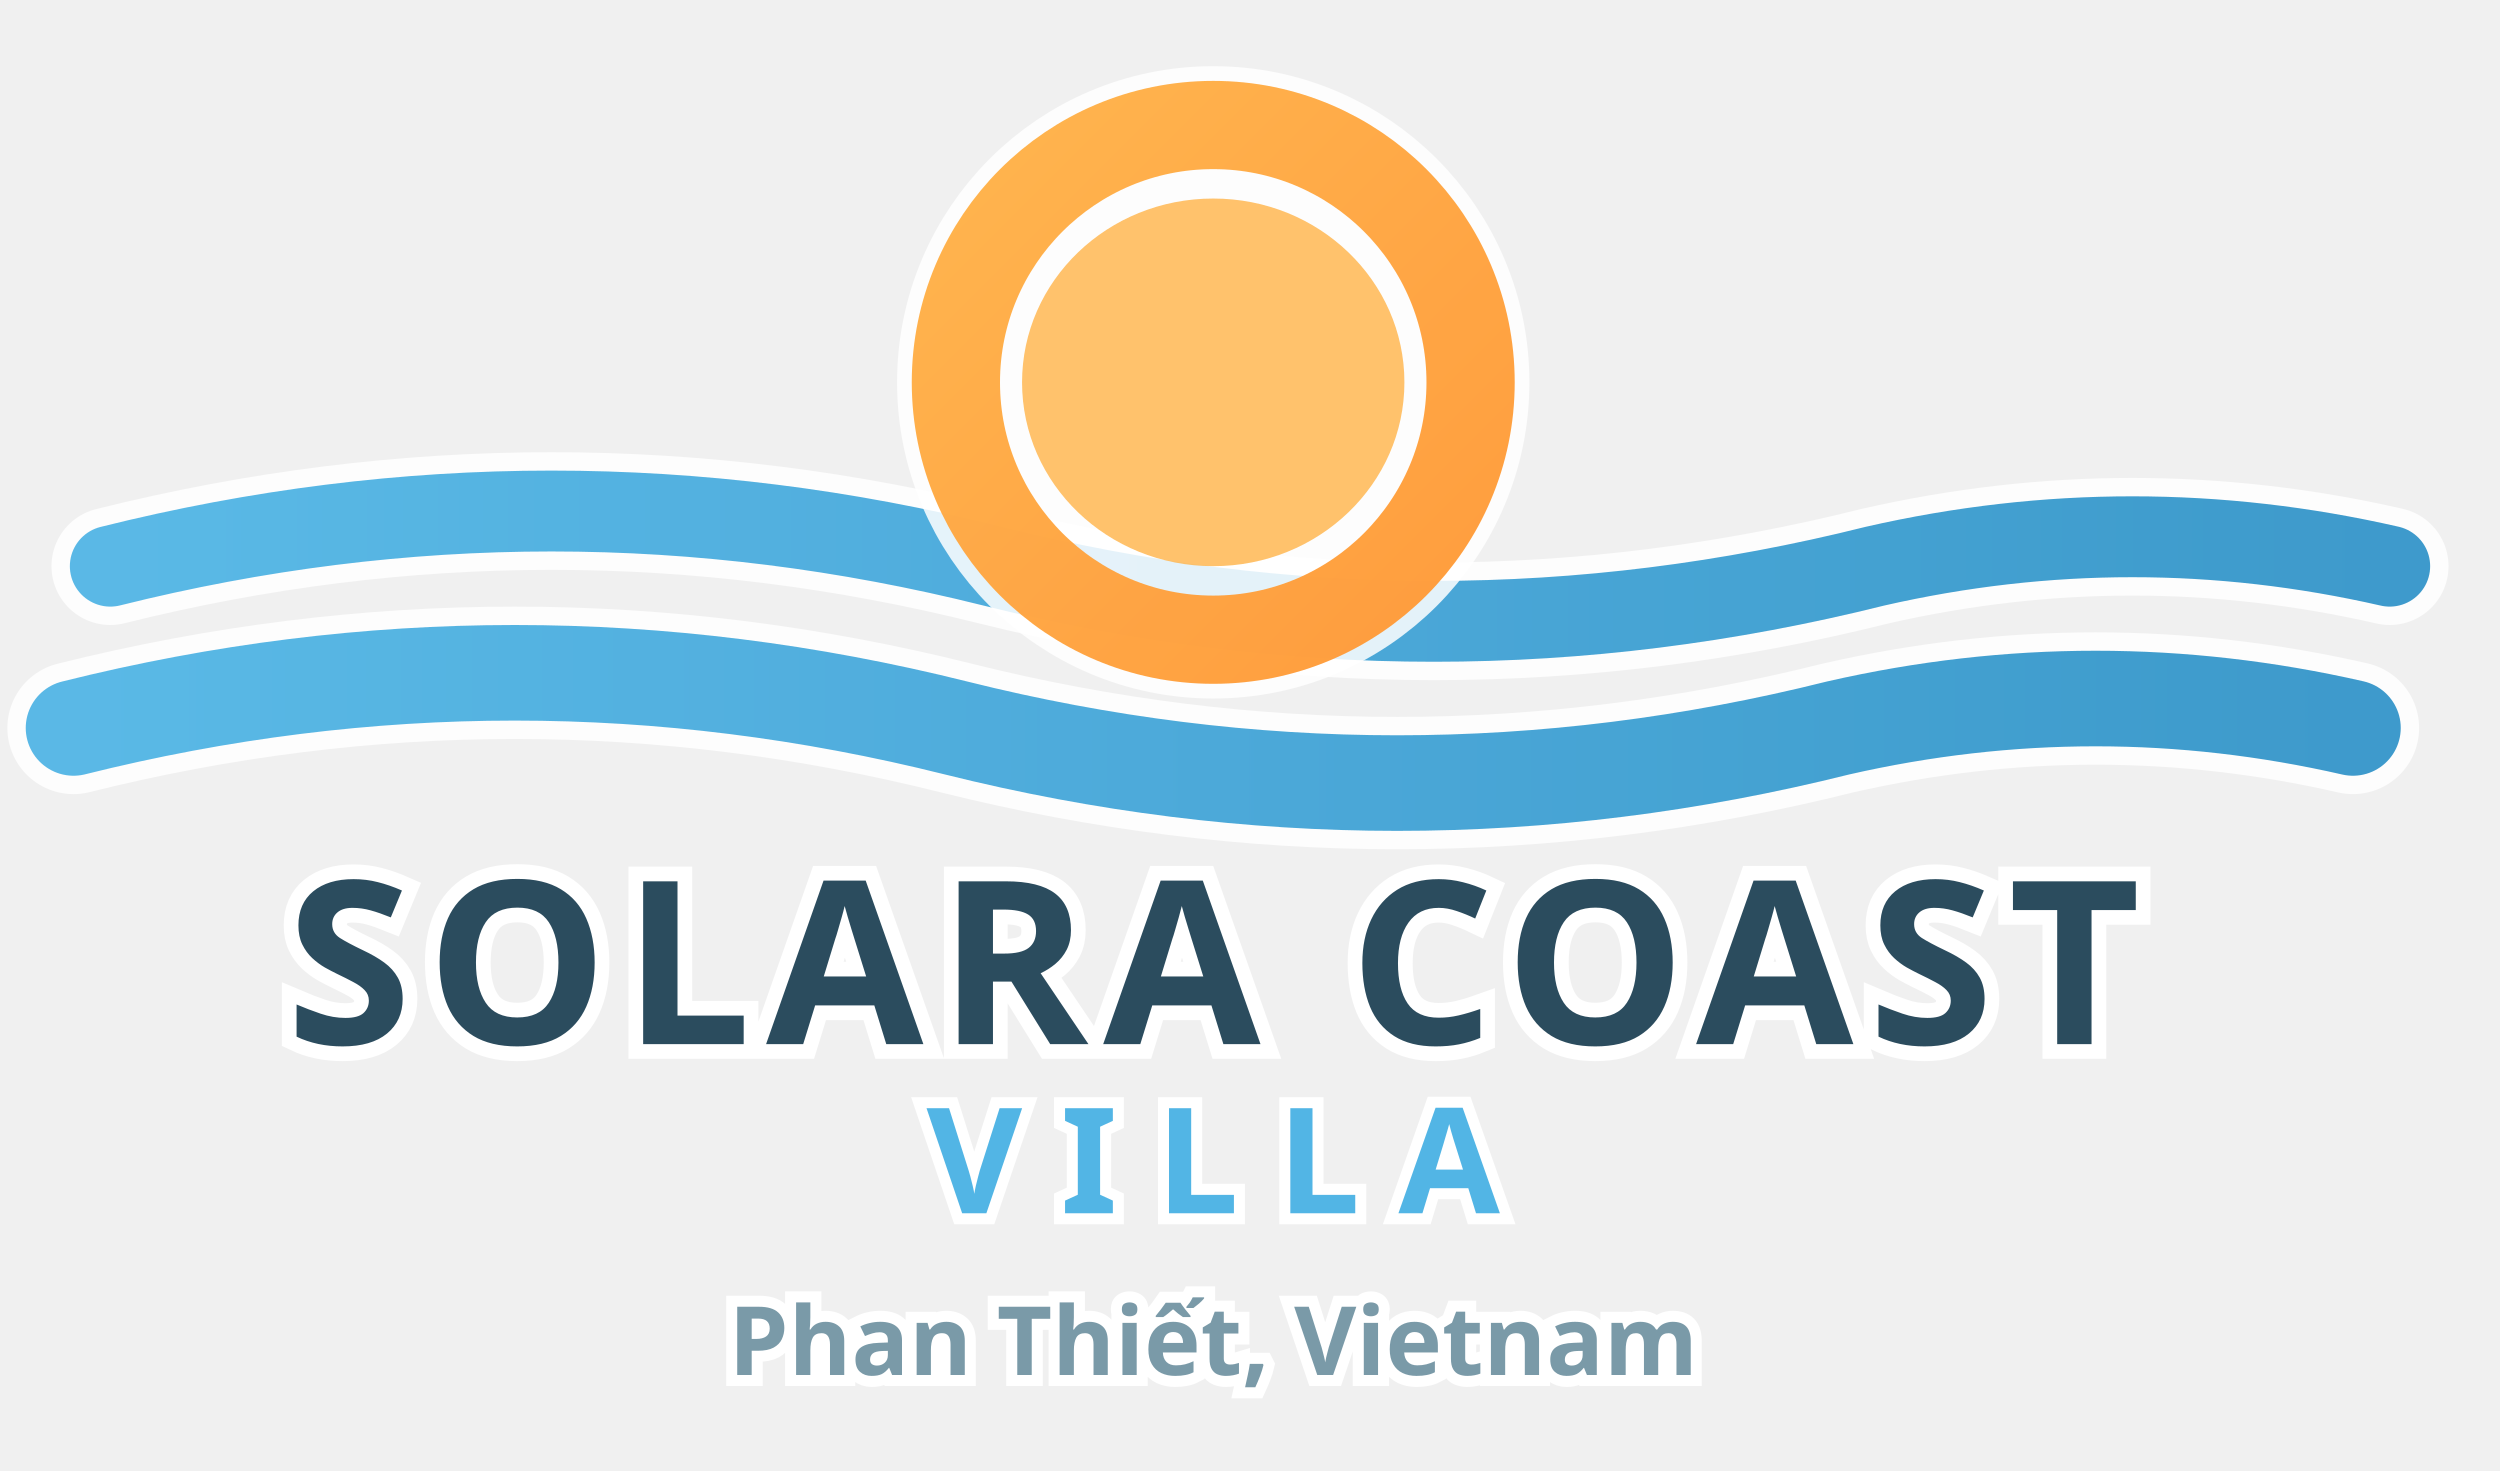
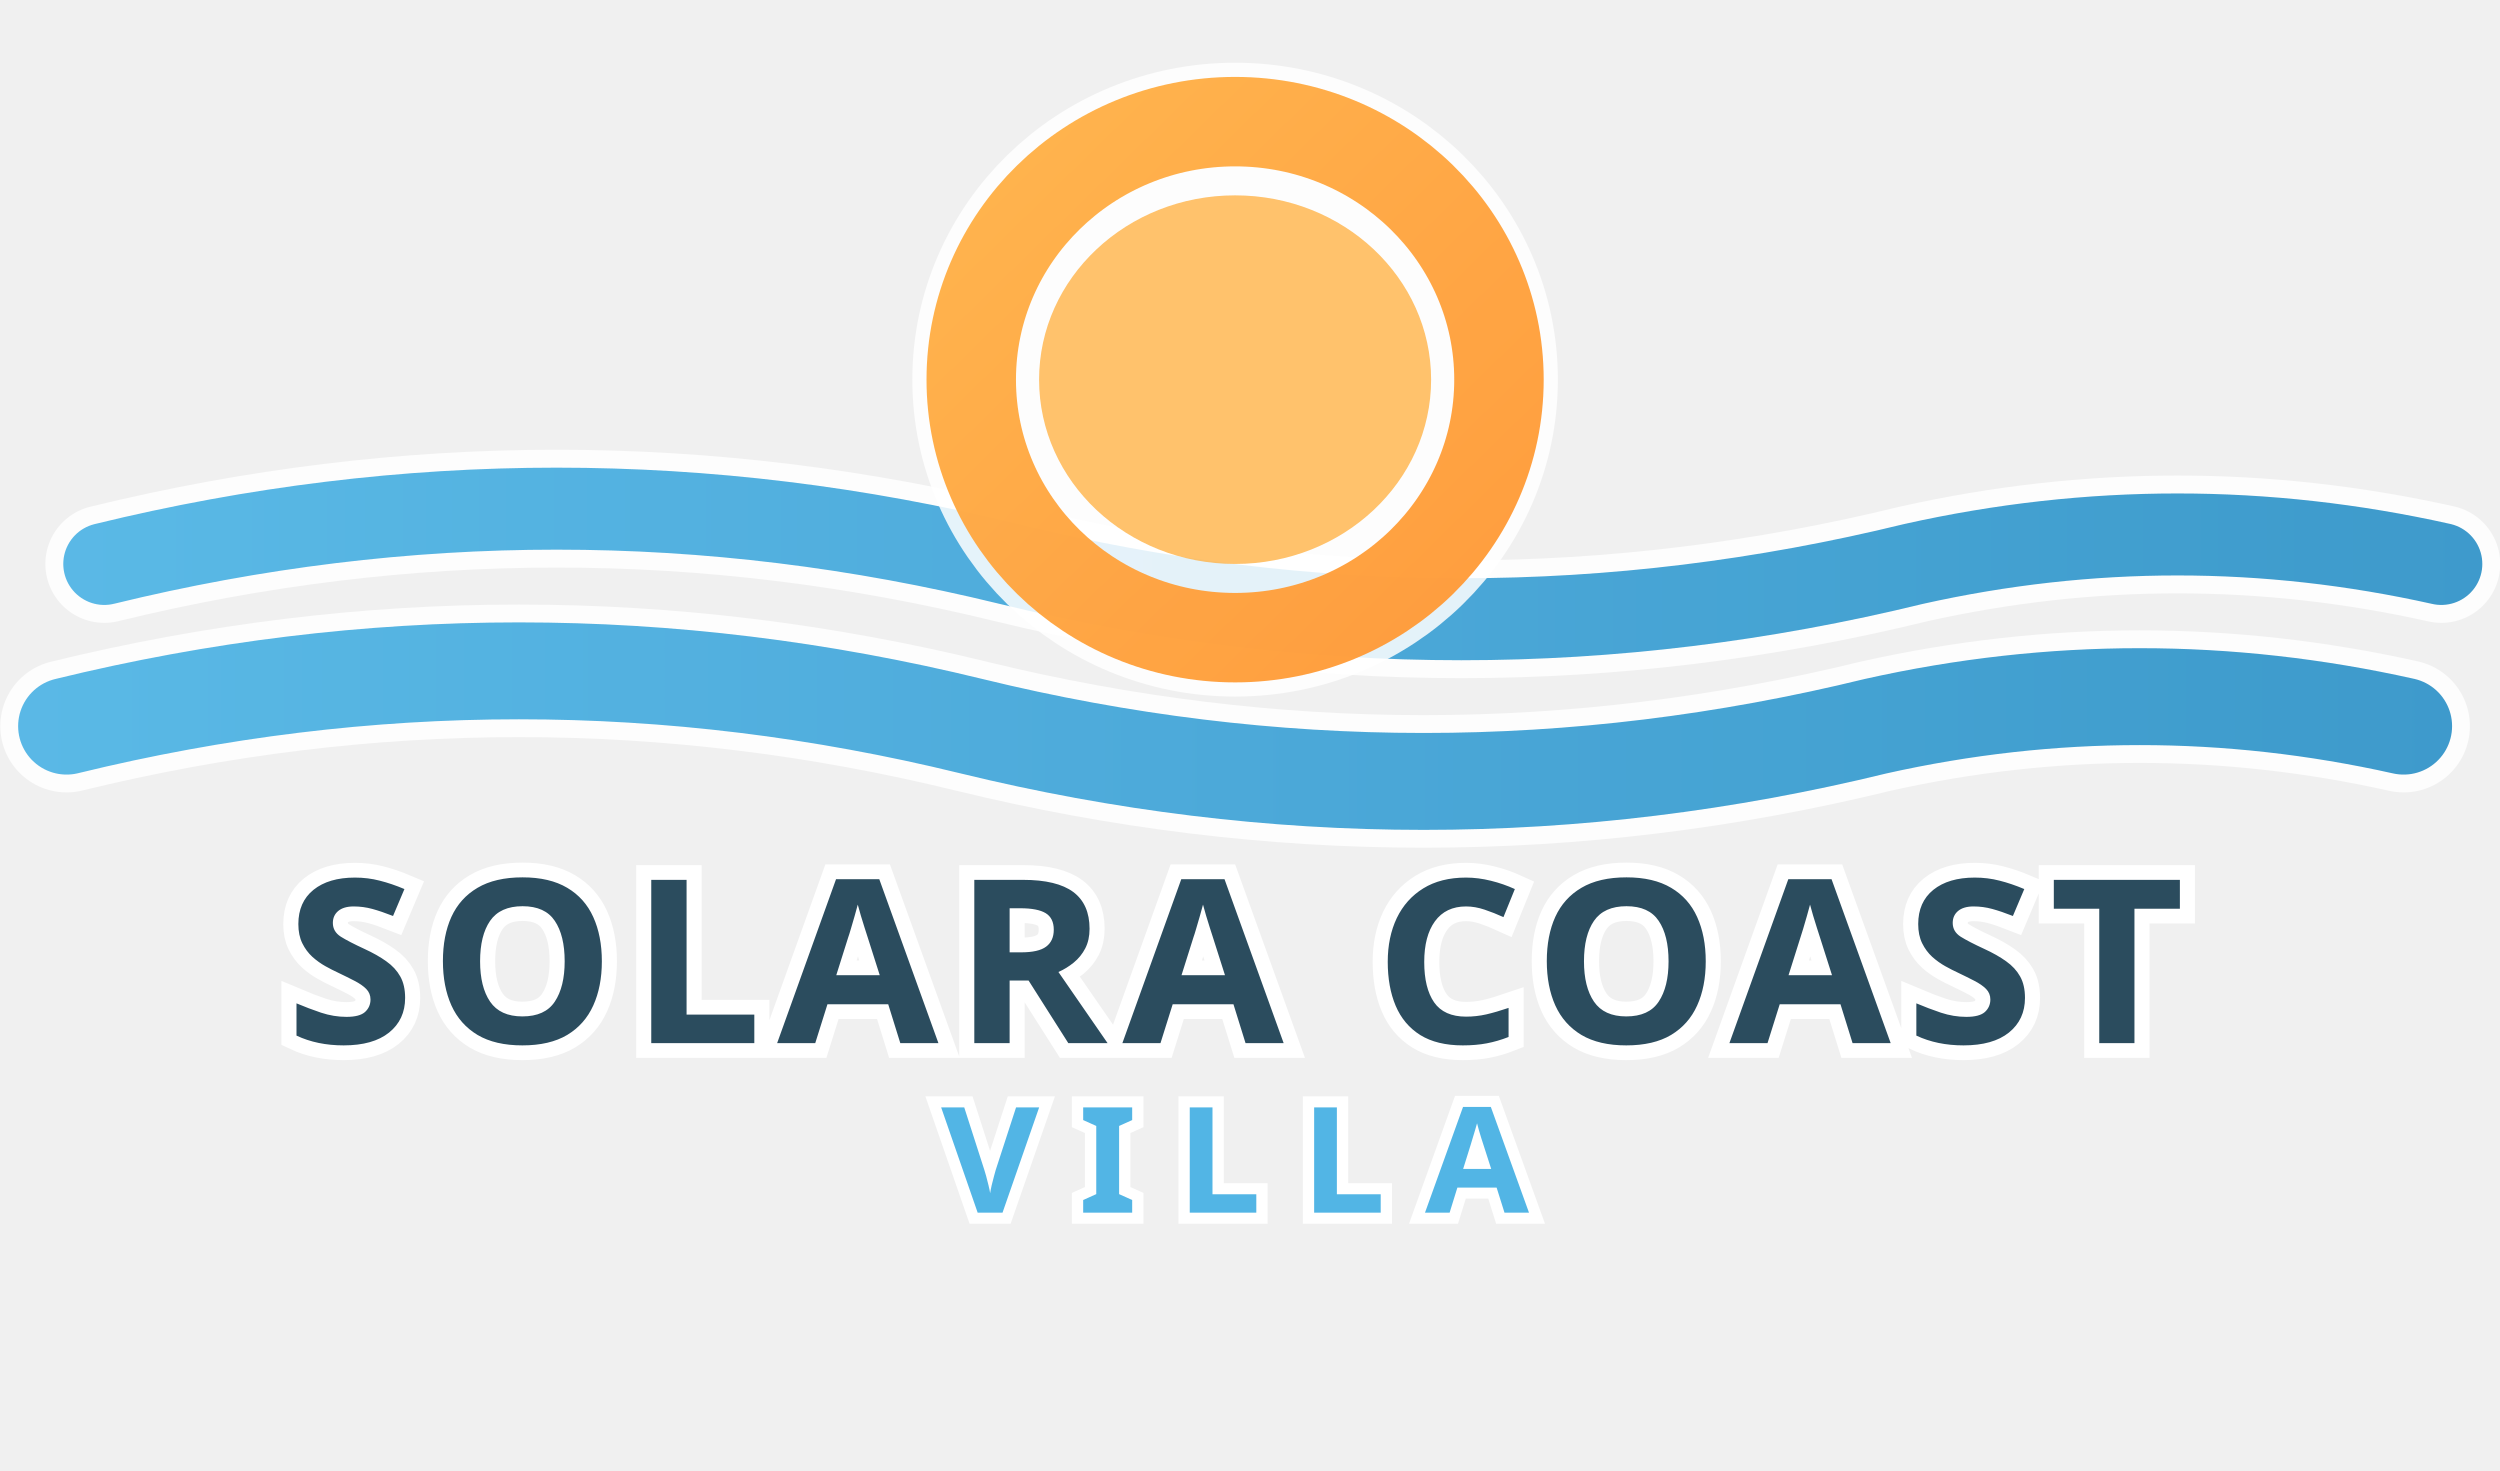
- <svg xmlns="http://www.w3.org/2000/svg" viewBox="35 118 340 200" version="1.1">
-   <defs>
-     <linearGradient id="sunGrad" x1="159" y1="131" x2="241" y2="213" gradientUnits="userSpaceOnUse">
-       <stop offset="0%" style="stop-color:#FFB347;stop-opacity:1" />
-       <stop offset="100%" style="stop-color:#FF9533;stop-opacity:1" />
+ <svg xmlns="http://www.w3.org/2000/svg" xmlns:xlink="http://www.w3.org/1999/xlink" viewBox="35 118 340 200" version="1.1" id="svg10">
+   <defs id="defs4">
+     <linearGradient id="sunGrad" x1="159" y1="131" x2="241" y2="213" gradientUnits="userSpaceOnUse" gradientTransform="matrix(1.025285,0,0,1.002582,-2.082952,-0.8062611)">
+       <stop offset="0%" style="stop-color:#FFB347;stop-opacity:1" id="stop1" />
+       <stop offset="100%" style="stop-color:#FF9533;stop-opacity:1" id="stop2" />
    </linearGradient>
    <linearGradient id="waveGrad" x1="0%" y1="0%" x2="100%" y2="0%">
-       <stop offset="0%" style="stop-color:#52B5E5;stop-opacity:1" />
-       <stop offset="100%" style="stop-color:#3495C9;stop-opacity:1" />
+       <stop offset="0%" style="stop-color:#52B5E5;stop-opacity:1" id="stop3" />
+       <stop offset="100%" style="stop-color:#3495C9;stop-opacity:1" id="stop4" />
    </linearGradient>
+     <linearGradient xlink:href="#waveGrad" id="linearGradient11" x1="11.332" y1="689.716" x2="106.403" y2="689.716" gradientTransform="matrix(3.483375,0,0,0.2950966,-2.082952,-0.8062611)" gradientUnits="userSpaceOnUse" />
+     <linearGradient xlink:href="#waveGrad" id="linearGradient12" x1="12.661" y1="639.7" x2="103.992" y2="639.7" gradientTransform="matrix(3.603562,0,0,0.2852545,-2.082952,-0.8062611)" gradientUnits="userSpaceOnUse" />
  </defs>
-   <path d="M 50 195 Q 110 180 170 195 Q 230 210 290 195 Q 325 187 360 195" stroke="white" stroke-width="16" fill="none" stroke-linecap="round" opacity="0.85" />
-   <path d="M 50 195 Q 110 180 170 195 Q 230 210 290 195 Q 325 187 360 195" stroke="url(#waveGrad)" stroke-width="11" fill="none" stroke-linecap="round" opacity="0.95" />
-   <path d="M 45 217 Q 105 202 165 217 Q 225 232 285 217 Q 320 209 355 217" stroke="white" stroke-width="18" fill="none" stroke-linecap="round" opacity="0.85" />
-   <path d="M 45 217 Q 105 202 165 217 Q 225 232 285 217 Q 320 209 355 217" stroke="url(#waveGrad)" stroke-width="13" fill="none" stroke-linecap="round" opacity="0.95" />
-   <circle cx="200" cy="170" r="35" stroke="white" stroke-width="16" fill="white" opacity="0.85" />
-   <ellipse cx="200" cy="170" rx="26" ry="25" fill="#FFB347" opacity="0.80" />
-   <circle cx="200" cy="170" r="35" stroke="url(#sunGrad)" stroke-width="12" fill="none" opacity="0.95" />
-   <text x="200" y="260" font-family="Verdana, Geneva, sans-serif" font-size="31px" font-weight="700" text-anchor="middle" letter-spacing="2" stroke="white" stroke-width="4" paint-order="stroke fill" fill="#2b4c5e">SOLARA COAST</text>
-   <text x="200" y="283" font-family="Verdana, Geneva, sans-serif" font-size="20px" font-weight="700" text-anchor="middle" textLength="195" lengthAdjust="spacing" stroke="white" stroke-width="3" paint-order="stroke fill" fill="#52b5e5">V I L L A</text>
-   <text x="200" y="305" font-family="Verdana, Geneva, sans-serif" font-size="13px" font-weight="600" text-anchor="middle" textLength="195" lengthAdjust="spacing" stroke="white" stroke-width="3" paint-order="stroke fill" fill="#7a9aa8">Phan Thiết, Vietnam</text>
+   <path d="m 49.181,194.697 q 61.517,-15.039 123.034,0 61.517,15.039 123.034,0 35.885,-8.021 71.77,0" stroke="#ffffff" stroke-width="16.025" fill="none" stroke-linecap="round" opacity="0.85" id="path4" />
+   <path d="m 49.181,194.697 q 61.517,-15.039 123.034,0 61.517,15.039 123.034,0 35.885,-8.021 71.77,0" stroke="url(#waveGrad)" stroke-width="11.152" fill="none" stroke-linecap="round" opacity="0.95" id="path5" style="stroke:url(#linearGradient12)" />
+   <path d="m 44.055,216.754 q 61.517,-15.039 123.034,0 61.517,15.039 123.034,0 35.885,-8.021 71.77,0" stroke="#ffffff" stroke-width="18.029" fill="none" stroke-linecap="round" opacity="0.85" id="path6" />
+   <path d="m 44.055,216.754 q 61.517,-15.039 123.034,0 61.517,15.039 123.034,0 35.885,-8.021 71.77,0" stroke="url(#waveGrad)" stroke-width="13.18" fill="none" stroke-linecap="round" opacity="0.95" id="path7" style="stroke:url(#linearGradient11)" />
+   <ellipse cx="202.974" cy="169.633" stroke="#ffffff" stroke-width="16.025" fill="#ffffff" opacity="0.85" id="circle7" rx="35.885" ry="35.09" />
+   <ellipse cx="202.974" cy="169.633" rx="26.657" ry="25.065" fill="#ffb347" opacity="0.8" id="ellipse7" style="stroke-width:1.014" />
+   <ellipse cx="202.974" cy="169.633" stroke="url(#sunGrad)" stroke-width="12.166" fill="none" opacity="0.95" id="circle8" style="stroke:url(#sunGrad)" rx="35.885" ry="35.09" />
+   <text x="200.714" y="262.791" font-family="Verdana, Geneva, sans-serif" font-size="31.43px" font-weight="700" text-anchor="middle" letter-spacing="2" stroke="#ffffff" stroke-width="4.055" paint-order="stroke fill" fill="#2b4c5e" id="text8" transform="scale(1.011259,0.9888668)">SOLARA COAST</text>
+   <text x="200" y="283" font-family="Verdana, Geneva, sans-serif" font-size="20px" font-weight="700" text-anchor="middle" textLength="195" lengthAdjust="spacing" stroke="#ffffff" stroke-width="3" paint-order="stroke fill" fill="#52b5e5" id="text9" transform="matrix(1.025285,0,0,1.002582,-2.082952,-0.8062611)">V I L L A</text>
</svg>
